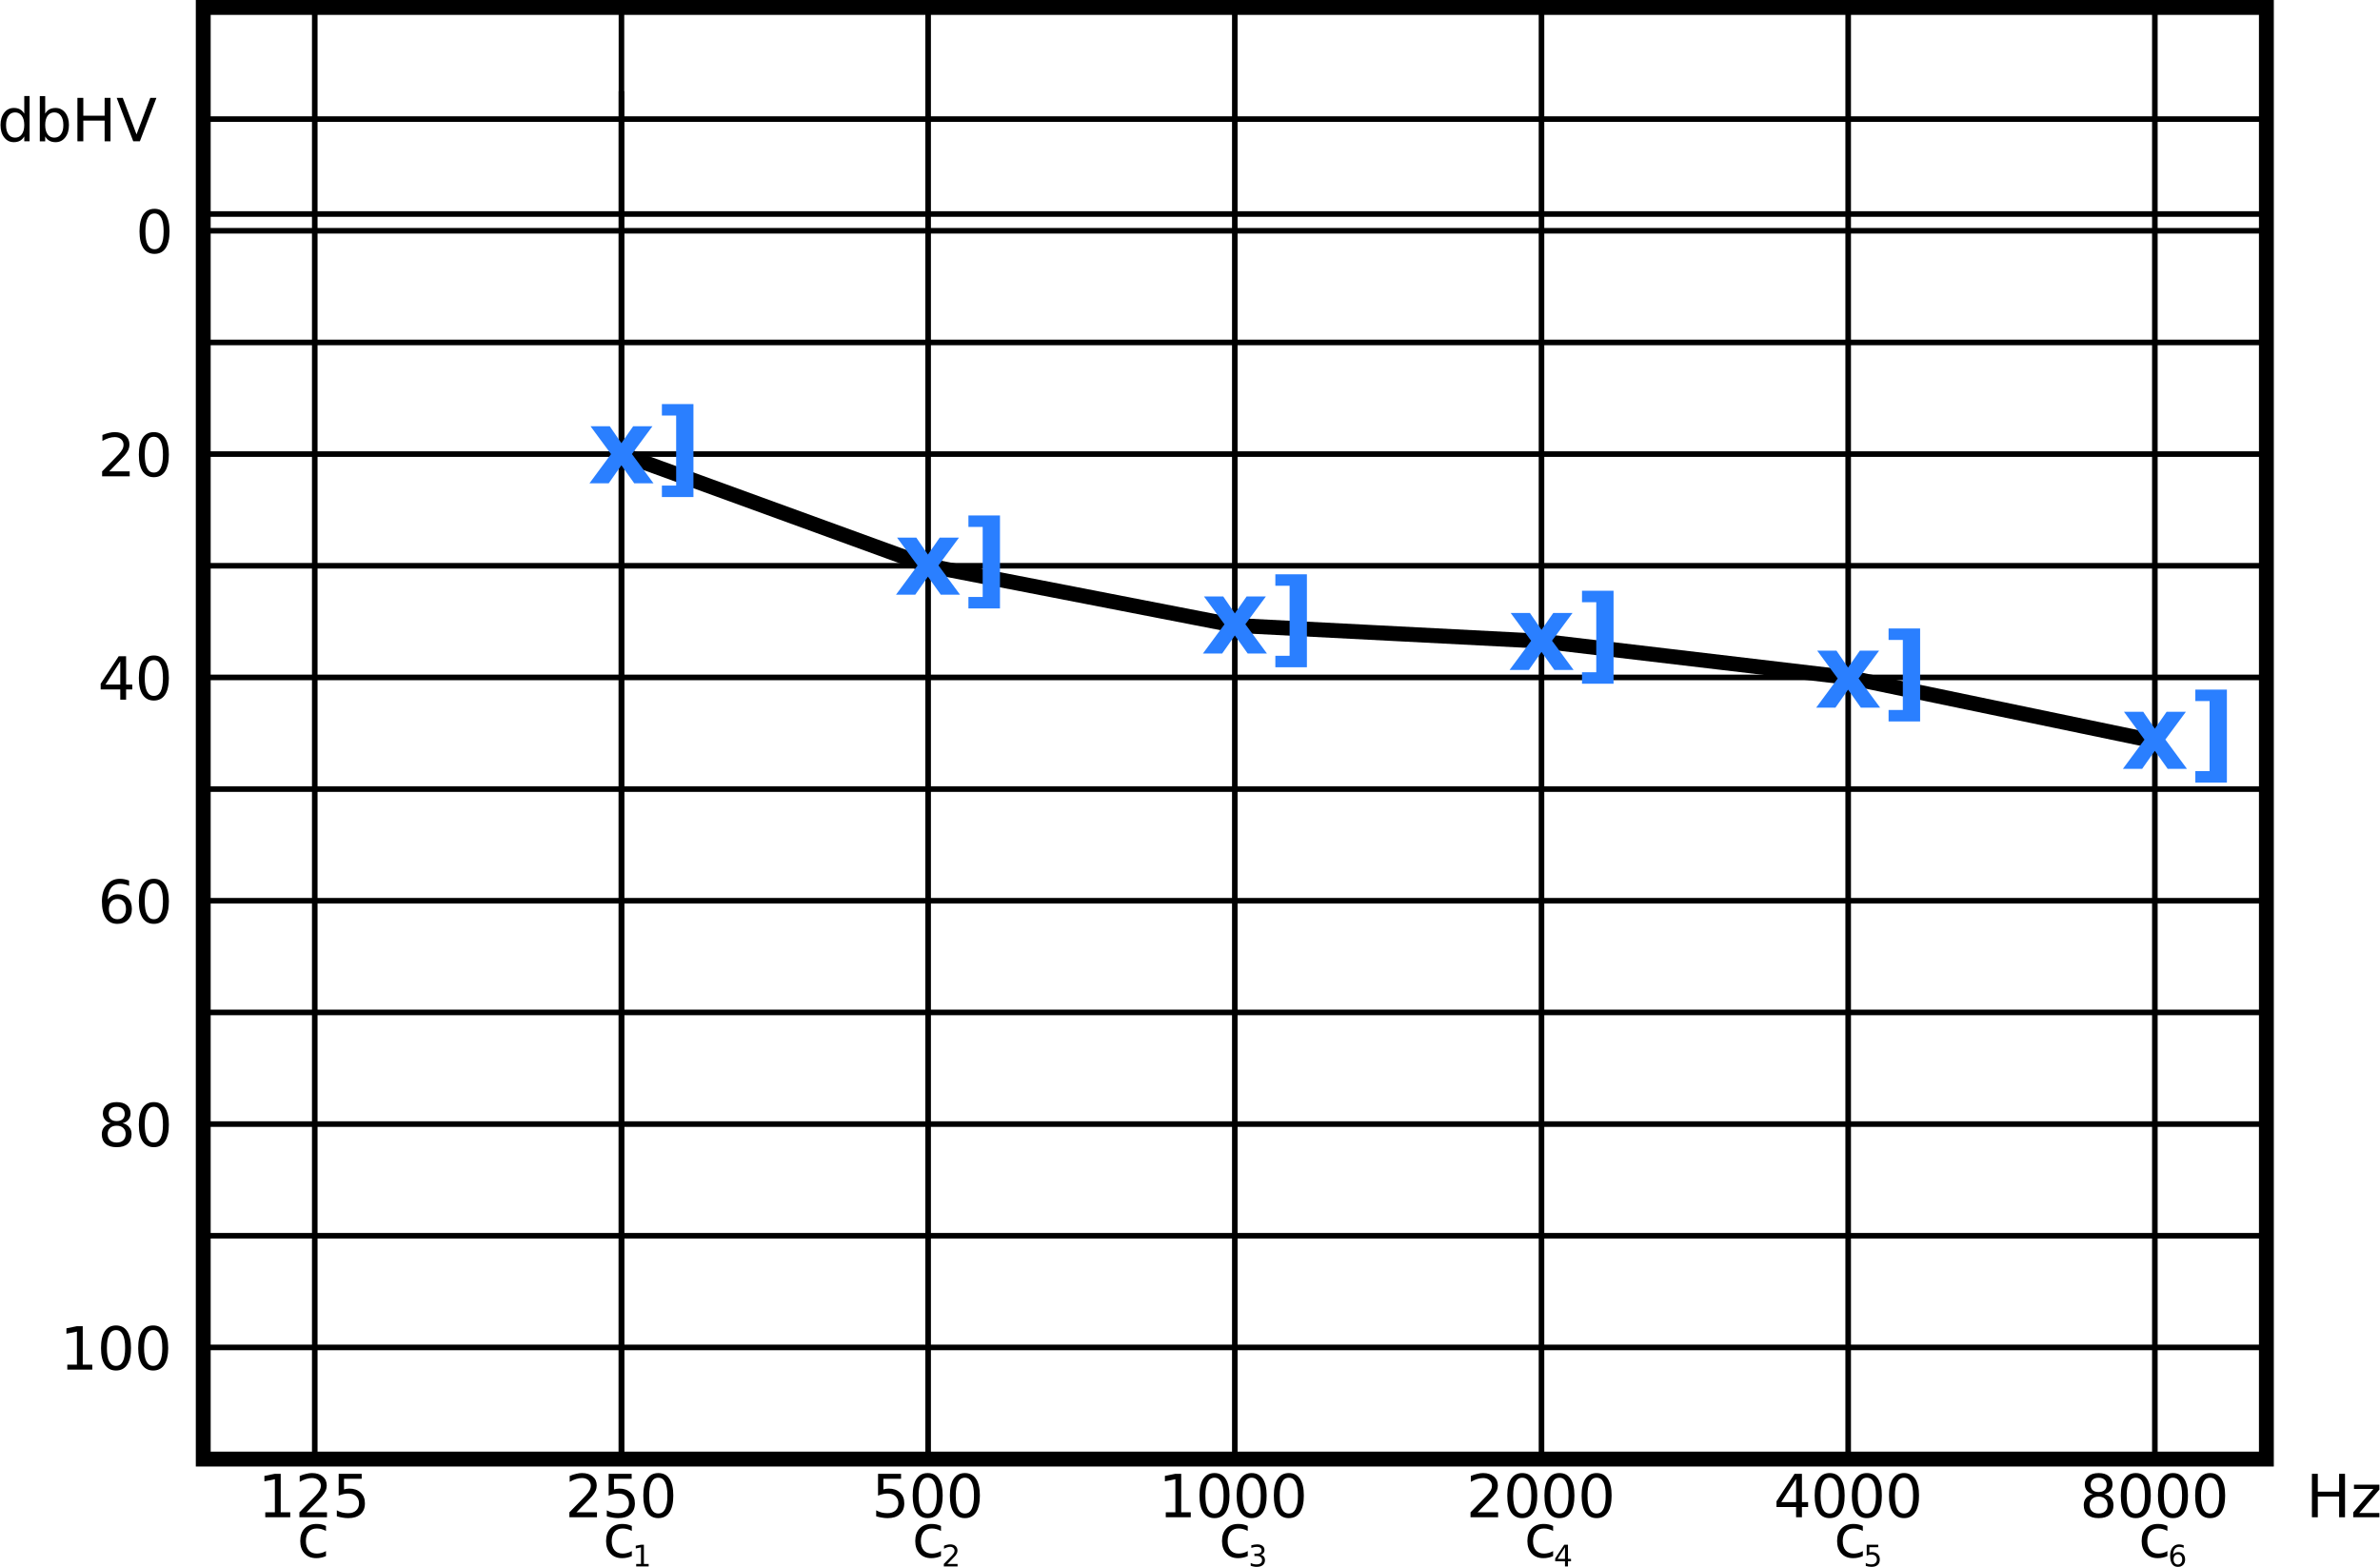
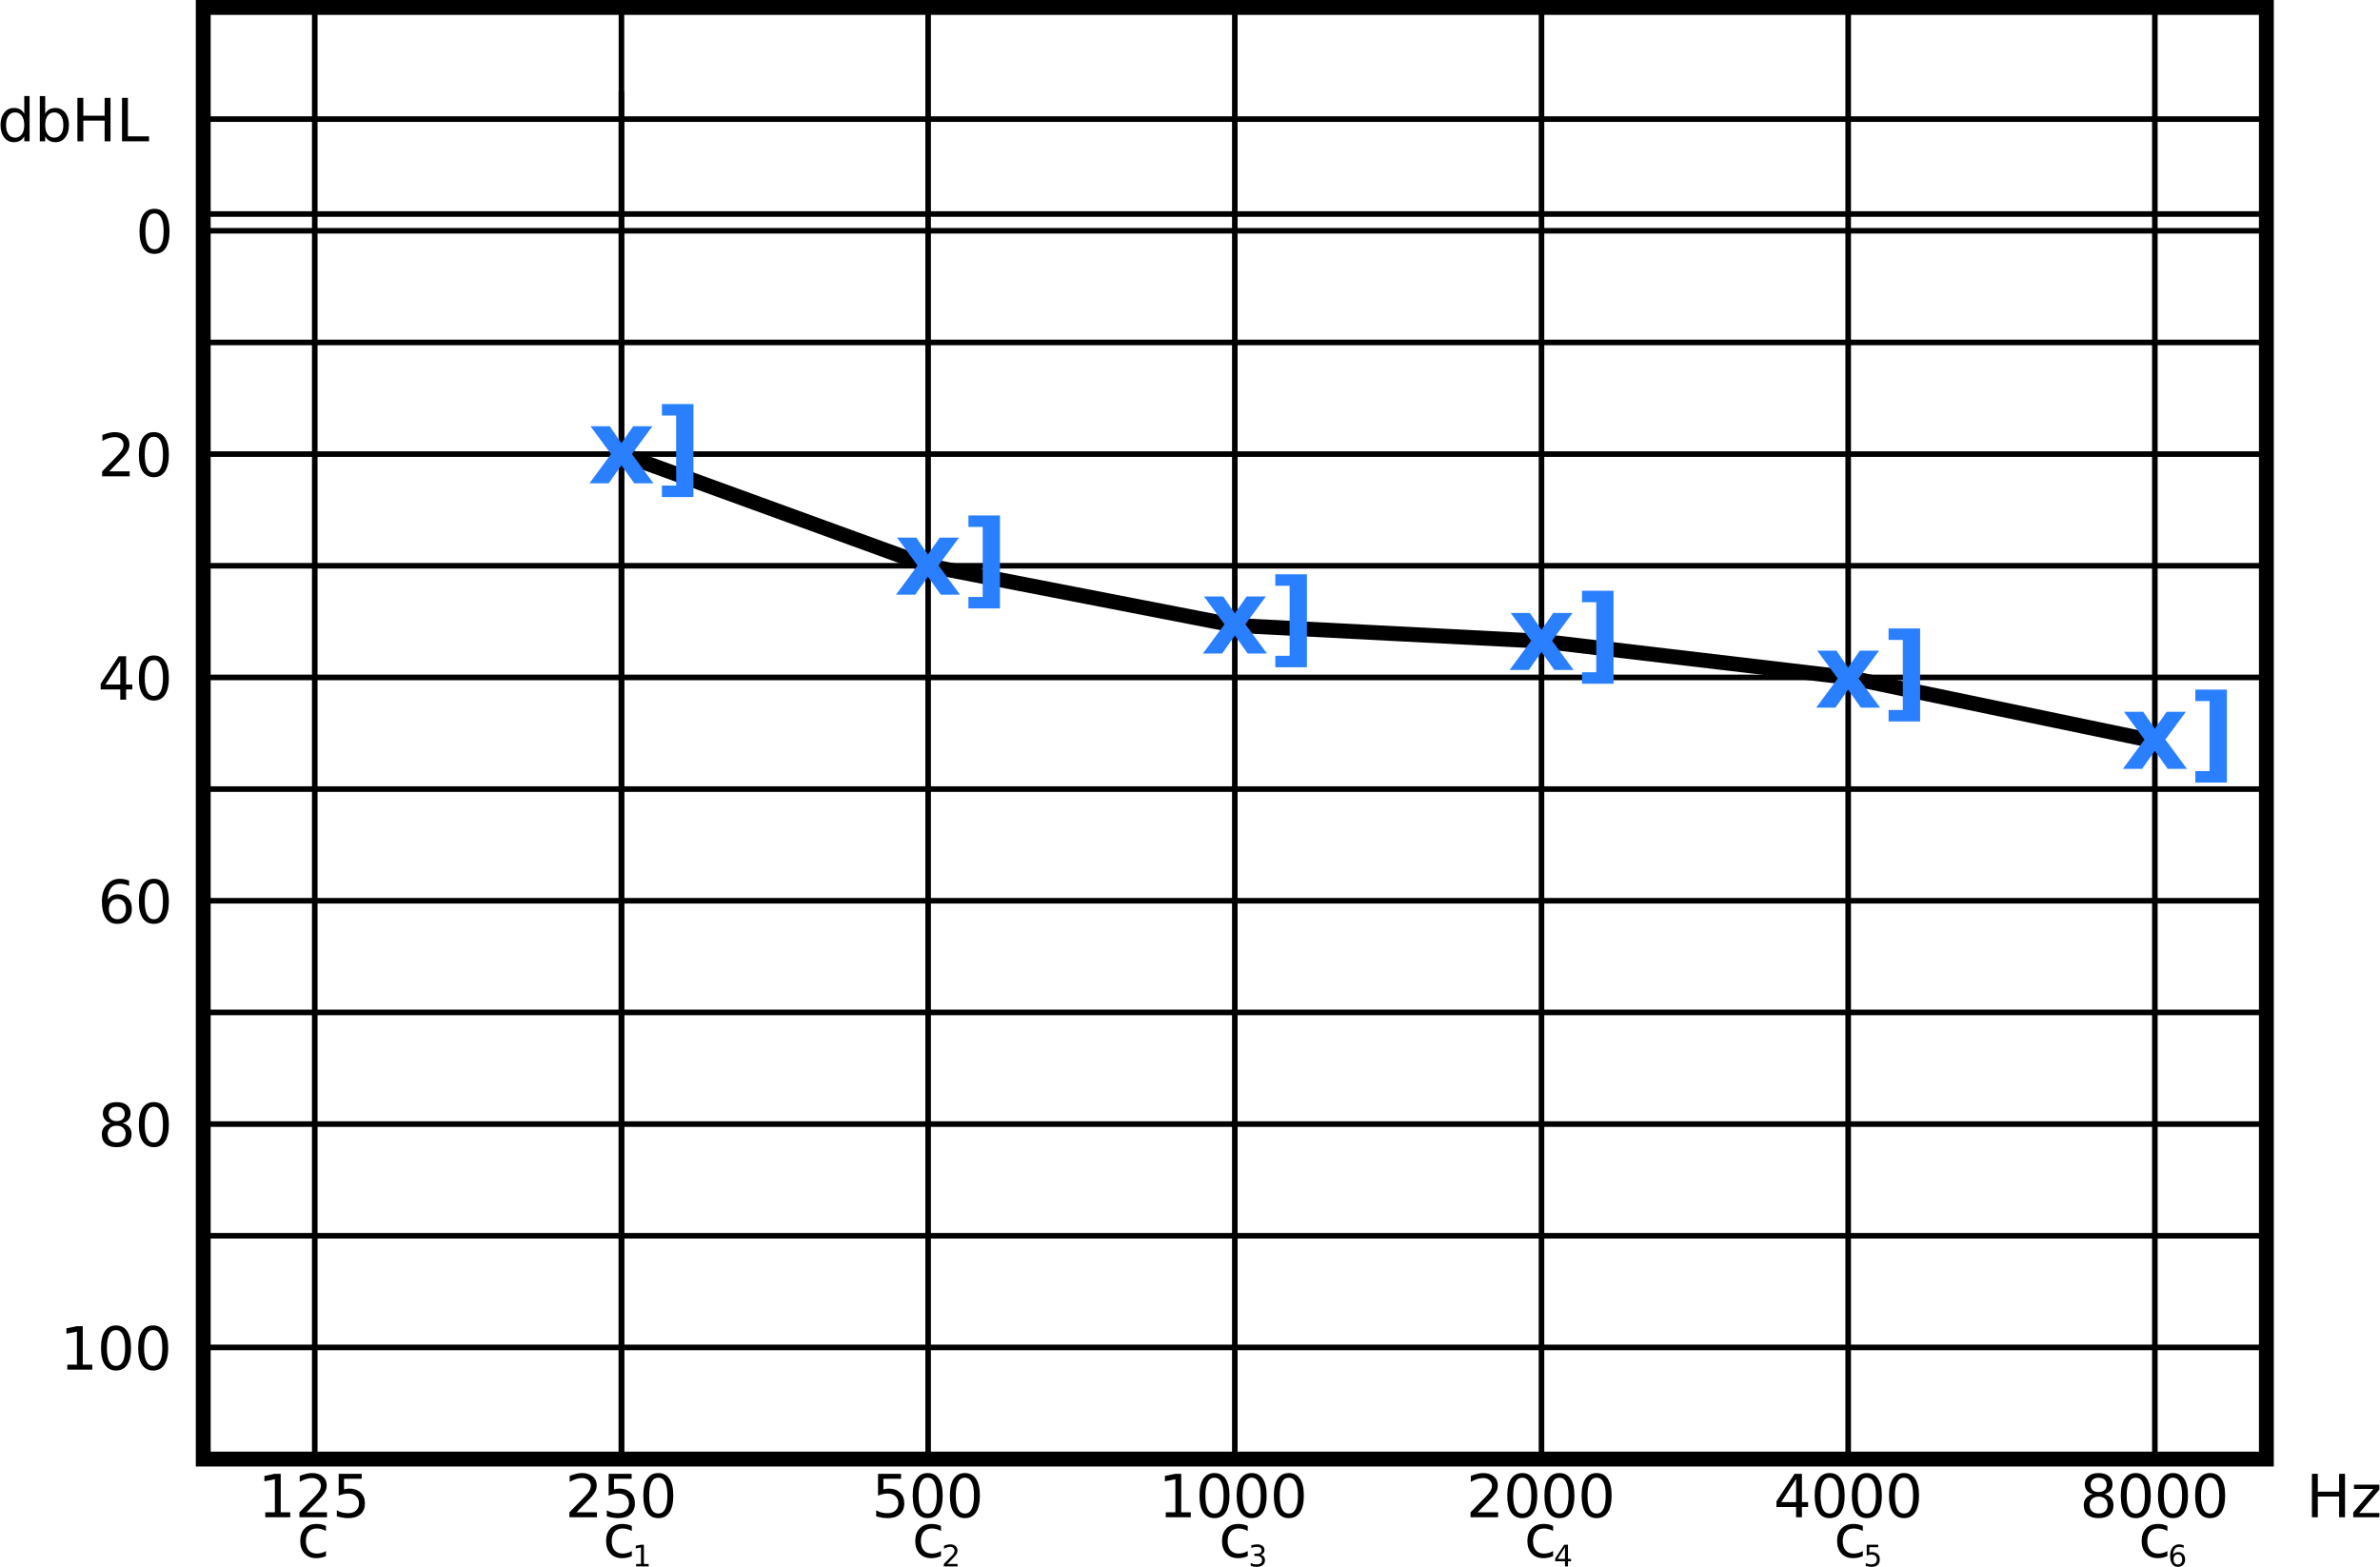
<svg xmlns="http://www.w3.org/2000/svg" xmlns:xlink="http://www.w3.org/1999/xlink" width="600px" height="395px" version="1.1" viewBox="0 0 600 395">
  <defs>
    <symbol id="g" overflow="visible">
      <path d="m1.859-1.25h2.422v-8.344l-2.641 0.531v-1.359l2.625-0.531h1.484v9.703h2.406v1.25h-6.297z" />
    </symbol>
    <symbol id="e" overflow="visible">
      <path d="m2.875-1.25h5.172v1.25h-6.953v-1.25c0.562-0.582 1.328-1.363 2.297-2.344 0.969-0.977 1.578-1.609 1.828-1.891 0.477-0.531 0.812-0.977 1-1.344 0.188-0.375 0.281-0.738 0.281-1.094 0-0.582-0.203-1.055-0.609-1.422-0.406-0.363-0.938-0.547-1.594-0.547-0.469 0-0.965 0.078-1.484 0.234-0.512 0.156-1.059 0.402-1.641 0.734v-1.5c0.594-0.238 1.148-0.414 1.672-0.531 0.52-0.125 0.992-0.188 1.422-0.188 1.133 0 2.035 0.289 2.703 0.859 0.676 0.562 1.016 1.32 1.016 2.266 0 0.449-0.086 0.875-0.25 1.281-0.168 0.398-0.477 0.871-0.922 1.422-0.125 0.137-0.516 0.543-1.172 1.219-0.648 0.68-1.57 1.625-2.766 2.844z" />
    </symbol>
    <symbol id="f" overflow="visible">
      <path d="m1.625-10.953h5.797v1.25h-4.453v2.688c0.219-0.07 0.43-0.125 0.641-0.156 0.219-0.039 0.438-0.062 0.656-0.062 1.219 0 2.18 0.336 2.891 1 0.719 0.668 1.078 1.574 1.078 2.719 0 1.18-0.371 2.094-1.109 2.75-0.73 0.656-1.762 0.984-3.094 0.984-0.461 0-0.93-0.043-1.406-0.125-0.469-0.074-0.961-0.188-1.469-0.344v-1.5c0.438 0.242 0.891 0.422 1.359 0.547 0.469 0.117 0.961 0.172 1.484 0.172 0.852 0 1.523-0.223 2.016-0.672 0.488-0.445 0.734-1.051 0.734-1.812 0-0.758-0.246-1.359-0.734-1.797-0.492-0.445-1.164-0.672-2.016-0.672-0.398 0-0.793 0.047-1.188 0.141-0.387 0.086-0.781 0.215-1.188 0.391z" />
    </symbol>
    <symbol id="a" overflow="visible">
      <path d="m4.766-9.969c-0.762 0-1.336 0.375-1.719 1.125-0.387 0.75-0.578 1.875-0.578 3.375s0.191 2.633 0.578 3.391c0.383 0.75 0.957 1.125 1.719 1.125 0.77 0 1.344-0.375 1.719-1.125 0.383-0.758 0.578-1.891 0.578-3.391s-0.195-2.625-0.578-3.375c-0.375-0.75-0.949-1.125-1.719-1.125zm0-1.172c1.227 0 2.164 0.484 2.812 1.453 0.645 0.969 0.969 2.375 0.969 4.219s-0.324 3.258-0.969 4.234c-0.648 0.969-1.586 1.453-2.812 1.453-1.219 0-2.156-0.484-2.812-1.453-0.648-0.977-0.969-2.391-0.969-4.234s0.32-3.25 0.969-4.219c0.656-0.969 1.594-1.453 2.812-1.453z" />
    </symbol>
    <symbol id="j" overflow="visible">
      <path d="m5.672-9.656-3.734 5.844h3.734zm-0.391-1.297h1.859v7.141h1.562v1.234h-1.562v2.578h-1.469v-2.578h-4.938v-1.438z" />
    </symbol>
    <symbol id="i" overflow="visible">
      <path d="m4.766-5.203c-0.699 0-1.25 0.195-1.656 0.578-0.406 0.375-0.609 0.891-0.609 1.547s0.203 1.18 0.609 1.562c0.406 0.375 0.957 0.562 1.656 0.562 0.707 0 1.258-0.188 1.656-0.562 0.406-0.383 0.609-0.906 0.609-1.562s-0.203-1.172-0.609-1.547c-0.398-0.383-0.949-0.578-1.656-0.578zm-1.484-0.625c-0.625-0.156-1.117-0.453-1.469-0.891-0.355-0.438-0.531-0.969-0.531-1.594 0-0.875 0.305-1.562 0.922-2.062 0.625-0.508 1.477-0.766 2.562-0.766 1.094 0 1.945 0.258 2.562 0.766 0.625 0.5 0.938 1.188 0.938 2.062 0 0.625-0.18 1.156-0.531 1.594-0.355 0.438-0.852 0.734-1.484 0.891 0.719 0.168 1.273 0.496 1.672 0.984 0.395 0.48 0.594 1.07 0.594 1.766 0 1.062-0.324 1.883-0.969 2.453-0.648 0.562-1.574 0.844-2.781 0.844-1.211 0-2.137-0.281-2.781-0.844-0.648-0.57-0.969-1.391-0.969-2.453 0-0.695 0.195-1.285 0.594-1.766 0.406-0.488 0.961-0.816 1.672-0.984zm-0.531-2.344c0 0.574 0.176 1.023 0.531 1.344 0.352 0.312 0.848 0.469 1.484 0.469 0.633 0 1.129-0.156 1.484-0.469 0.363-0.32 0.547-0.77 0.547-1.344 0-0.562-0.184-1-0.547-1.312-0.355-0.32-0.852-0.484-1.484-0.484-0.637 0-1.133 0.164-1.484 0.484-0.355 0.312-0.531 0.75-0.531 1.312z" />
    </symbol>
    <symbol id="h" overflow="visible">
      <path d="m1.469-10.953h1.484v4.5h5.375v-4.5h1.484v10.953h-1.484v-5.219h-5.375v5.219h-1.484z" />
    </symbol>
    <symbol id="q" overflow="visible">
      <path d="m0.828-8.219h6.406v1.234l-5.078 5.906h5.078v1.078h-6.594v-1.234l5.078-5.906h-4.891z" />
    </symbol>
    <symbol id="b" overflow="visible">
      <path d="m7.312-7.891v1.25c-0.375-0.207-0.758-0.363-1.141-0.469-0.387-0.102-0.773-0.156-1.156-0.156-0.875 0-1.559 0.281-2.047 0.844-0.48 0.555-0.719 1.328-0.719 2.328s0.238 1.777 0.719 2.328c0.488 0.555 1.172 0.828 2.047 0.828 0.383 0 0.77-0.051 1.156-0.156 0.383-0.102 0.766-0.258 1.141-0.469v1.25c-0.375 0.18-0.766 0.309-1.172 0.391-0.398 0.094-0.824 0.141-1.281 0.141-1.23 0-2.211-0.391-2.938-1.172-0.73-0.781-1.094-1.828-1.094-3.141 0-1.344 0.363-2.394 1.094-3.156 0.738-0.77 1.75-1.156 3.031-1.156 0.414 0 0.82 0.043 1.219 0.125 0.395 0.086 0.773 0.215 1.141 0.391z" />
    </symbol>
    <symbol id="u" overflow="visible">
      <path d="m4.953-6.062c-0.668 0-1.195 0.23-1.578 0.688-0.387 0.449-0.578 1.07-0.578 1.859 0 0.793 0.191 1.418 0.578 1.875 0.383 0.461 0.91 0.688 1.578 0.688 0.664 0 1.191-0.227 1.578-0.688 0.383-0.457 0.578-1.082 0.578-1.875 0-0.789-0.195-1.41-0.578-1.859-0.387-0.457-0.914-0.688-1.578-0.688zm2.938-4.641v1.344c-0.375-0.176-0.75-0.305-1.125-0.391-0.375-0.094-0.75-0.141-1.125-0.141-0.98 0-1.73 0.328-2.25 0.984-0.512 0.656-0.805 1.652-0.875 2.984 0.289-0.414 0.648-0.738 1.078-0.969 0.438-0.227 0.922-0.344 1.453-0.344 1.094 0 1.957 0.336 2.594 1 0.633 0.668 0.953 1.574 0.953 2.719 0 1.125-0.336 2.031-1 2.719-0.656 0.68-1.539 1.016-2.641 1.016-1.273 0-2.242-0.484-2.906-1.453-0.668-0.977-1-2.391-1-4.234 0-1.727 0.41-3.102 1.234-4.125 0.82-1.031 1.922-1.547 3.297-1.547 0.375 0 0.75 0.039 1.125 0.109 0.375 0.074 0.77 0.184 1.188 0.328z" />
    </symbol>
    <symbol id="t" overflow="visible">
      <path d="m6.812-6.969v-4.438h1.344v11.406h-1.344v-1.234c-0.281 0.492-0.641 0.855-1.078 1.094-0.43 0.238-0.945 0.359-1.547 0.359-0.992 0-1.797-0.395-2.422-1.188-0.625-0.789-0.938-1.832-0.938-3.125 0-1.289 0.312-2.332 0.938-3.125 0.625-0.789 1.43-1.188 2.422-1.188 0.602 0 1.117 0.121 1.547 0.359 0.438 0.23 0.797 0.59 1.078 1.078zm-4.594 2.875c0 0.992 0.203 1.766 0.609 2.328s0.969 0.844 1.688 0.844c0.707 0 1.266-0.281 1.672-0.844 0.414-0.562 0.625-1.336 0.625-2.328 0-1-0.211-1.781-0.625-2.344-0.406-0.562-0.965-0.844-1.672-0.844-0.719 0-1.281 0.281-1.688 0.844s-0.609 1.344-0.609 2.344z" />
    </symbol>
    <symbol id="s" overflow="visible">
      <path d="m7.297-4.094c0-1-0.203-1.781-0.609-2.344s-0.965-0.844-1.672-0.844c-0.719 0-1.281 0.281-1.688 0.844s-0.609 1.344-0.609 2.344c0 0.992 0.203 1.766 0.609 2.328s0.969 0.844 1.688 0.844c0.707 0 1.266-0.281 1.672-0.844s0.609-1.336 0.609-2.328zm-4.578-2.875c0.281-0.488 0.633-0.848 1.062-1.078 0.438-0.238 0.957-0.359 1.562-0.359 0.988 0 1.797 0.398 2.422 1.188 0.625 0.793 0.938 1.836 0.938 3.125 0 1.293-0.312 2.336-0.938 3.125-0.625 0.793-1.434 1.188-2.422 1.188-0.605 0-1.125-0.121-1.562-0.359-0.43-0.238-0.781-0.602-1.062-1.094v1.234h-1.359v-11.406h1.359z" />
    </symbol>
    <symbol id="r" overflow="visible">
-       <path d="m4.297 0-4.172-10.953h1.531l3.469 9.219 3.469-9.219h1.547l-4.172 10.953z" />
+       <path d="m1.469-10.953h1.484v9.703h5.328v1.25h-6.812z" />
    </symbol>
    <symbol id="p" overflow="visible">
      <path d="m0.938-0.625h1.203v-4.172l-1.312 0.266v-0.672l1.297-0.266h0.75v4.844h1.203v0.625h-3.141z" />
    </symbol>
    <symbol id="o" overflow="visible">
      <path d="m1.438-0.625h2.578v0.625h-3.469v-0.625c0.281-0.289 0.66-0.68 1.141-1.172 0.488-0.488 0.797-0.801 0.922-0.938 0.238-0.27 0.406-0.492 0.5-0.672 0.094-0.188 0.141-0.367 0.141-0.547 0-0.289-0.105-0.523-0.312-0.703-0.199-0.188-0.465-0.281-0.797-0.281-0.23 0-0.477 0.043-0.734 0.125-0.25 0.074-0.523 0.195-0.812 0.359v-0.75c0.289-0.125 0.566-0.211 0.828-0.266 0.258-0.062 0.492-0.094 0.703-0.094 0.57 0 1.023 0.141 1.359 0.422 0.332 0.281 0.5 0.664 0.5 1.141 0 0.219-0.043 0.434-0.125 0.641-0.086 0.199-0.234 0.434-0.453 0.703-0.062 0.074-0.262 0.281-0.594 0.625-0.324 0.336-0.781 0.805-1.375 1.406z" />
    </symbol>
    <symbol id="n" overflow="visible">
      <path d="m3.047-2.953c0.352 0.086 0.629 0.246 0.828 0.484 0.195 0.242 0.297 0.531 0.297 0.875 0 0.543-0.188 0.965-0.562 1.266-0.367 0.293-0.891 0.438-1.578 0.438-0.23 0-0.469-0.027-0.719-0.078-0.242-0.039-0.484-0.109-0.734-0.203v-0.703c0.195 0.117 0.414 0.203 0.656 0.266 0.25 0.062 0.508 0.094 0.781 0.094 0.457 0 0.805-0.086 1.047-0.266 0.25-0.188 0.375-0.457 0.375-0.812 0-0.32-0.117-0.57-0.344-0.75-0.23-0.188-0.543-0.281-0.938-0.281h-0.641v-0.594h0.672c0.363 0 0.641-0.07 0.828-0.219 0.195-0.145 0.297-0.359 0.297-0.641s-0.105-0.492-0.312-0.641c-0.199-0.145-0.48-0.219-0.844-0.219-0.211 0-0.43 0.023-0.656 0.062-0.23 0.043-0.484 0.109-0.766 0.203v-0.656c0.281-0.082 0.539-0.141 0.781-0.172 0.25-0.039 0.484-0.062 0.703-0.062 0.562 0 1.004 0.133 1.328 0.391 0.332 0.25 0.5 0.59 0.5 1.016 0 0.312-0.09 0.574-0.266 0.781-0.18 0.211-0.422 0.352-0.734 0.422z" />
    </symbol>
    <symbol id="m" overflow="visible">
      <path d="m2.828-4.828-1.859 2.922h1.859zm-0.188-0.641h0.938v3.562h0.766v0.609h-0.766v1.297h-0.75v-1.297h-2.469v-0.703z" />
    </symbol>
    <symbol id="l" overflow="visible">
      <path d="m0.812-5.469h2.906v0.625h-2.234v1.344c0.102-0.039 0.207-0.066 0.312-0.078 0.113-0.02 0.223-0.031 0.328-0.031 0.613 0 1.098 0.168 1.453 0.5 0.352 0.336 0.531 0.789 0.531 1.359 0 0.586-0.184 1.043-0.547 1.375-0.367 0.324-0.883 0.484-1.547 0.484-0.23 0-0.465-0.023-0.703-0.062-0.242-0.043-0.484-0.098-0.734-0.172v-0.75c0.219 0.125 0.441 0.219 0.672 0.281 0.238 0.055 0.488 0.078 0.75 0.078 0.426 0 0.758-0.109 1-0.328 0.25-0.227 0.375-0.531 0.375-0.906 0-0.383-0.125-0.688-0.375-0.906-0.242-0.219-0.574-0.328-1-0.328-0.199 0-0.398 0.023-0.594 0.062-0.199 0.043-0.398 0.109-0.594 0.203z" />
    </symbol>
    <symbol id="k" overflow="visible">
      <path d="m2.469-3.031c-0.324 0-0.586 0.117-0.781 0.344-0.199 0.23-0.297 0.543-0.297 0.938 0 0.387 0.098 0.695 0.297 0.922 0.195 0.23 0.457 0.344 0.781 0.344 0.332 0 0.598-0.113 0.797-0.344 0.195-0.227 0.297-0.535 0.297-0.922 0-0.395-0.102-0.707-0.297-0.938-0.199-0.227-0.465-0.344-0.797-0.344zm1.469-2.312v0.672c-0.18-0.094-0.367-0.16-0.562-0.203-0.188-0.039-0.375-0.062-0.562-0.062-0.48 0-0.852 0.168-1.109 0.5-0.262 0.324-0.406 0.82-0.438 1.484 0.133-0.219 0.312-0.379 0.531-0.484 0.219-0.113 0.457-0.172 0.719-0.172 0.551 0 0.984 0.168 1.297 0.5 0.32 0.336 0.484 0.789 0.484 1.359 0 0.562-0.168 1.016-0.5 1.359-0.336 0.336-0.777 0.5-1.328 0.5-0.625 0-1.105-0.238-1.438-0.719-0.336-0.488-0.5-1.195-0.5-2.125 0-0.863 0.203-1.551 0.609-2.062 0.406-0.508 0.957-0.766 1.656-0.766 0.176 0 0.359 0.023 0.547 0.062 0.195 0.031 0.395 0.086 0.594 0.156z" />
    </symbol>
    <symbol id="d" overflow="visible">
      <path d="m5.828-7.359-5.172-7.016h4.859l2.922 4.266 2.969-4.266h4.859l-5.172 7 5.438 7.375h-4.859l-3.234-4.547-3.188 4.547h-4.859z" />
    </symbol>
    <symbol id="c" overflow="visible">
      <path d="m9.734 3.469h-7.953v-2.891h3.594v-17.656h-3.594v-2.891h7.953z" />
    </symbol>
  </defs>
  <path transform="matrix(1.8743 0 0 1.8767 9.0661 79.29)" d="m300 153.75h-277.5v-195h277.5z" fill="none" stroke="#000" stroke-width="2" />
  <path transform="matrix(1.8743 0 0 1.8767 9.0661 79.29)" d="m78.75 153.75v-183.75" fill="none" stroke="#000" stroke-width=".75" />
  <path transform="matrix(1.8743 0 0 1.8767 9.0661 79.29)" d="m78.75 153.75v-195" fill="none" stroke="#000" stroke-width=".75" />
  <path transform="matrix(1.8743 0 0 1.8767 9.0661 79.29)" d="m120 153.75v-195" fill="none" stroke="#000" stroke-width=".75" />
  <path transform="matrix(1.8743 0 0 1.8767 9.0661 79.29)" d="m161.25 153.75v-195" fill="none" stroke="#000" stroke-width=".75" />
  <path transform="matrix(1.8743 0 0 1.8767 9.0661 79.29)" d="m37.499 153.75v-195" fill="none" stroke="#000" stroke-width=".75" />
  <path transform="matrix(1.8743 0 0 1.8767 9.0661 79.29)" d="m202.5 153.75v-195" fill="none" stroke="#000" stroke-width=".75" />
  <path transform="matrix(1.8743 0 0 1.8767 9.0661 79.29)" d="m243.75 153.75v-195" fill="none" stroke="#000" stroke-width=".75" />
  <path transform="matrix(1.8743 0 0 1.8767 9.0661 79.29)" d="m285 153.75v-195" fill="none" stroke="#000" stroke-width=".75" />
  <path transform="matrix(1.8743 0 0 1.8767 9.0661 79.29)" d="m22.5 138.75h277.5" fill="none" stroke="#000" stroke-width=".75" />
  <path transform="matrix(1.8743 0 0 1.8767 9.0661 79.29)" d="m300 123.75h-277.5" fill="none" stroke="#000" stroke-width=".75" />
  <path transform="matrix(1.8743 0 0 1.8767 9.0661 79.29)" d="m22.5 108.75h277.5" fill="none" stroke="#000" stroke-width=".75" />
  <path transform="matrix(1.8743 0 0 1.8767 9.0661 79.29)" d="m22.5 93.75h277.5" fill="none" stroke="#000" stroke-width=".75" />
  <path transform="matrix(1.8743 0 0 1.8767 9.0661 79.29)" d="m22.5 78.749h277.5" fill="none" stroke="#000" stroke-width=".75" />
  <path transform="matrix(1.8743 0 0 1.8767 9.0661 79.29)" d="m22.5 63.75h277.5" fill="none" stroke="#000" stroke-width=".75" />
  <path transform="matrix(1.8743 0 0 1.8767 9.0661 79.29)" d="m22.5 48.749h277.5" fill="none" stroke="#000" stroke-width=".75" />
  <path transform="matrix(1.8743 0 0 1.8767 9.0661 79.29)" d="m22.5 33.75h277.5" fill="none" stroke="#000" stroke-width=".75" />
  <path transform="matrix(1.8743 0 0 1.8767 9.0661 79.29)" d="m22.5 18.749h277.5" fill="none" stroke="#000" stroke-width=".75" />
  <path transform="matrix(1.8743 0 0 1.8767 9.0661 79.29)" d="m22.5 3.75h277.5" fill="none" stroke="#000" stroke-width=".75" />
  <path transform="matrix(1.8743 0 0 1.8767 9.0661 79.29)" d="m22.5-11.251h277.5" fill="none" stroke="#000" stroke-width=".75" />
  <path transform="matrix(1.8743 0 0 1.8767 9.0661 79.29)" d="m22.5-26.25h277.5" fill="none" stroke="#000" stroke-width=".75" />
  <path transform="matrix(1.8743 0 0 1.8767 9.0661 79.29)" d="m22.5-13.501h277.5" fill="none" stroke="#000" stroke-width=".75" />
  <g>
    <use x="65.016" y="382.502" xlink:href="#g" />
    <use x="74.387" y="382.502" xlink:href="#e" />
    <use x="83.759" y="382.502" xlink:href="#f" />
  </g>
  <g>
    <use x="142.449" y="382.502" xlink:href="#e" />
    <use x="151.821" y="382.502" xlink:href="#f" />
    <use x="161.192" y="382.502" xlink:href="#a" />
  </g>
  <g>
    <use x="219.734" y="382.502" xlink:href="#f" />
    <use x="229.106" y="382.502" xlink:href="#a" />
    <use x="238.478" y="382.502" xlink:href="#a" />
  </g>
  <g>
    <use x="292.035" y="382.502" xlink:href="#g" />
    <use x="301.407" y="382.502" xlink:href="#a" />
    <use x="310.778" y="382.502" xlink:href="#a" />
    <use x="320.15" y="382.502" xlink:href="#a" />
  </g>
  <g>
    <use x="369.625" y="382.502" xlink:href="#e" />
    <use x="378.997" y="382.502" xlink:href="#a" />
    <use x="388.368" y="382.502" xlink:href="#a" />
    <use x="397.74" y="382.502" xlink:href="#a" />
  </g>
  <g>
    <use x="447.125" y="382.502" xlink:href="#j" />
    <use x="456.497" y="382.502" xlink:href="#a" />
    <use x="465.868" y="382.502" xlink:href="#a" />
    <use x="475.24" y="382.502" xlink:href="#a" />
  </g>
  <g>
    <use x="524.297" y="382.502" xlink:href="#i" />
    <use x="533.668" y="382.502" xlink:href="#a" />
    <use x="543.04" y="382.502" xlink:href="#a" />
    <use x="552.412" y="382.502" xlink:href="#a" />
  </g>
  <g>
    <use x="581.367" y="382.502" xlink:href="#h" />
    <use x="592.613" y="382.502" xlink:href="#q" />
  </g>
  <g>
    <use x="151.969" y="392.592" xlink:href="#b" />
  </g>
  <g>
    <use x="159.449" y="394.894" xlink:href="#p" />
  </g>
  <g>
    <use x="74.867" y="392.592" xlink:href="#b" />
  </g>
  <g>
    <use x="229.91" y="392.592" xlink:href="#b" />
  </g>
  <g>
    <use x="237.391" y="394.894" xlink:href="#o" />
  </g>
  <g>
    <use x="307.246" y="392.592" xlink:href="#b" />
  </g>
  <g>
    <use x="314.727" y="394.894" xlink:href="#n" />
  </g>
  <g>
    <use x="384.227" y="392.592" xlink:href="#b" />
  </g>
  <g>
    <use x="391.707" y="394.894" xlink:href="#m" />
  </g>
  <g>
    <use x="462.309" y="392.592" xlink:href="#b" />
  </g>
  <g>
    <use x="469.789" y="394.894" xlink:href="#l" />
  </g>
  <g>
    <use x="539.09" y="392.592" xlink:href="#b" />
  </g>
  <g>
    <use x="546.57" y="394.894" xlink:href="#k" />
  </g>
  <g>
    <use x="15.109" y="345.287" xlink:href="#g" />
    <use x="24.481" y="345.287" xlink:href="#a" />
    <use x="33.853" y="345.287" xlink:href="#a" />
  </g>
  <g>
    <use x="24.648" y="288.987" xlink:href="#i" />
    <use x="34.02" y="288.987" xlink:href="#a" />
  </g>
  <g>
    <use x="24.648" y="232.686" xlink:href="#u" />
    <use x="34.02" y="232.686" xlink:href="#a" />
  </g>
  <g>
    <use x="24.648" y="176.385" xlink:href="#j" />
    <use x="34.02" y="176.385" xlink:href="#a" />
  </g>
  <g>
    <use x="24.648" y="120.084" xlink:href="#e" />
    <use x="34.02" y="120.084" xlink:href="#a" />
  </g>
  <g>
    <use x="34.188" y="63.784" xlink:href="#a" />
  </g>
  <g>
    <use x="-0.695" y="35.623" xlink:href="#t" />
    <use x="8.676" y="35.623" xlink:href="#s" />
    <use x="18.048" y="35.623" xlink:href="#h" />
    <use x="29.294" y="35.623" xlink:href="#r" />
  </g>
  <path transform="matrix(1.8743 0 0 1.8767 .13224 0)" d="m83.516 60.999 41.25 15.001 41.25 8.011 41.25 2.119 41.248 4.869 41.25 8.567" fill="none" stroke="#000" stroke-width="2" />
  <g fill="#2a7fff">
    <use x="148.215" y="121.837" xlink:href="#d" />
    <use x="165.084" y="121.837" xlink:href="#c" />
  </g>
  <g fill="#2a7fff">
    <use x="225.492" y="149.915" xlink:href="#d" />
    <use x="242.361" y="149.915" xlink:href="#c" />
  </g>
  <g fill="#2a7fff">
    <use x="302.867" y="164.747" xlink:href="#d" />
    <use x="319.736" y="164.747" xlink:href="#c" />
  </g>
  <g fill="#2a7fff">
    <use x="380.176" y="168.896" xlink:href="#d" />
    <use x="397.045" y="168.896" xlink:href="#c" />
  </g>
  <g fill="#2a7fff">
    <use x="457.461" y="178.407" xlink:href="#d" />
    <use x="474.33" y="178.407" xlink:href="#c" />
  </g>
  <g fill="#2a7fff">
    <use x="534.797" y="193.818" xlink:href="#d" />
    <use x="551.666" y="193.818" xlink:href="#c" />
  </g>
</svg>
